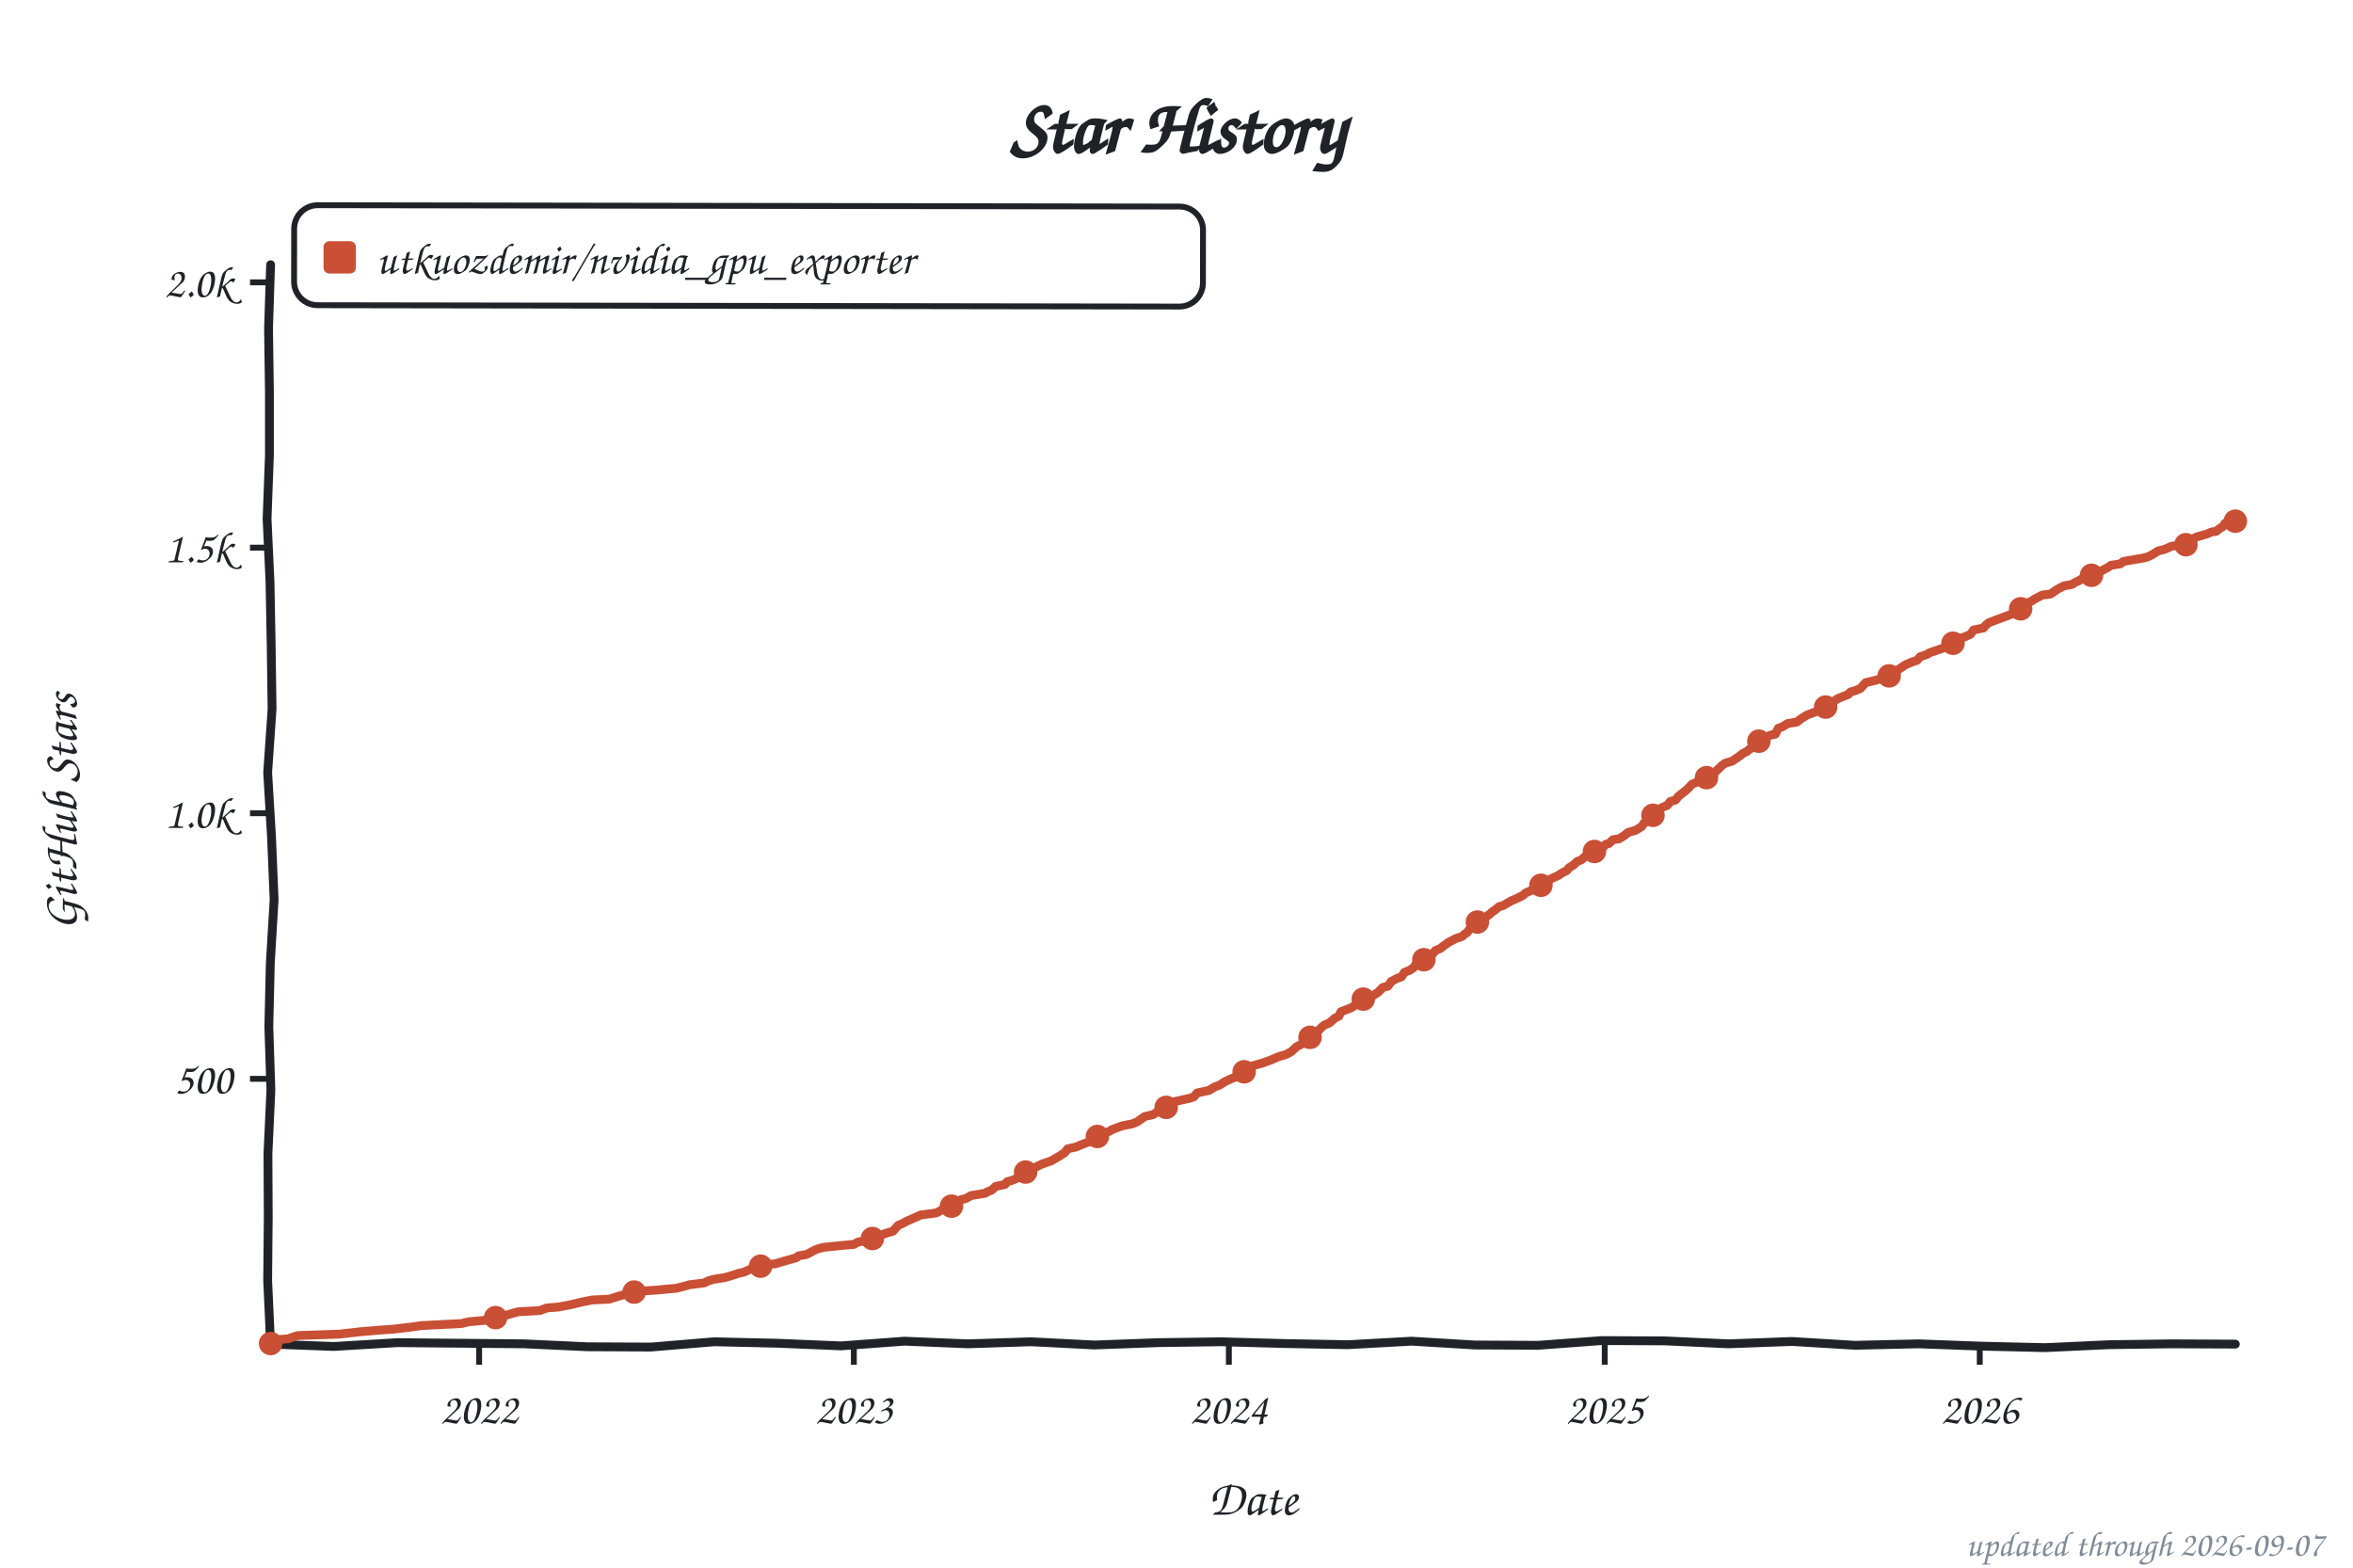
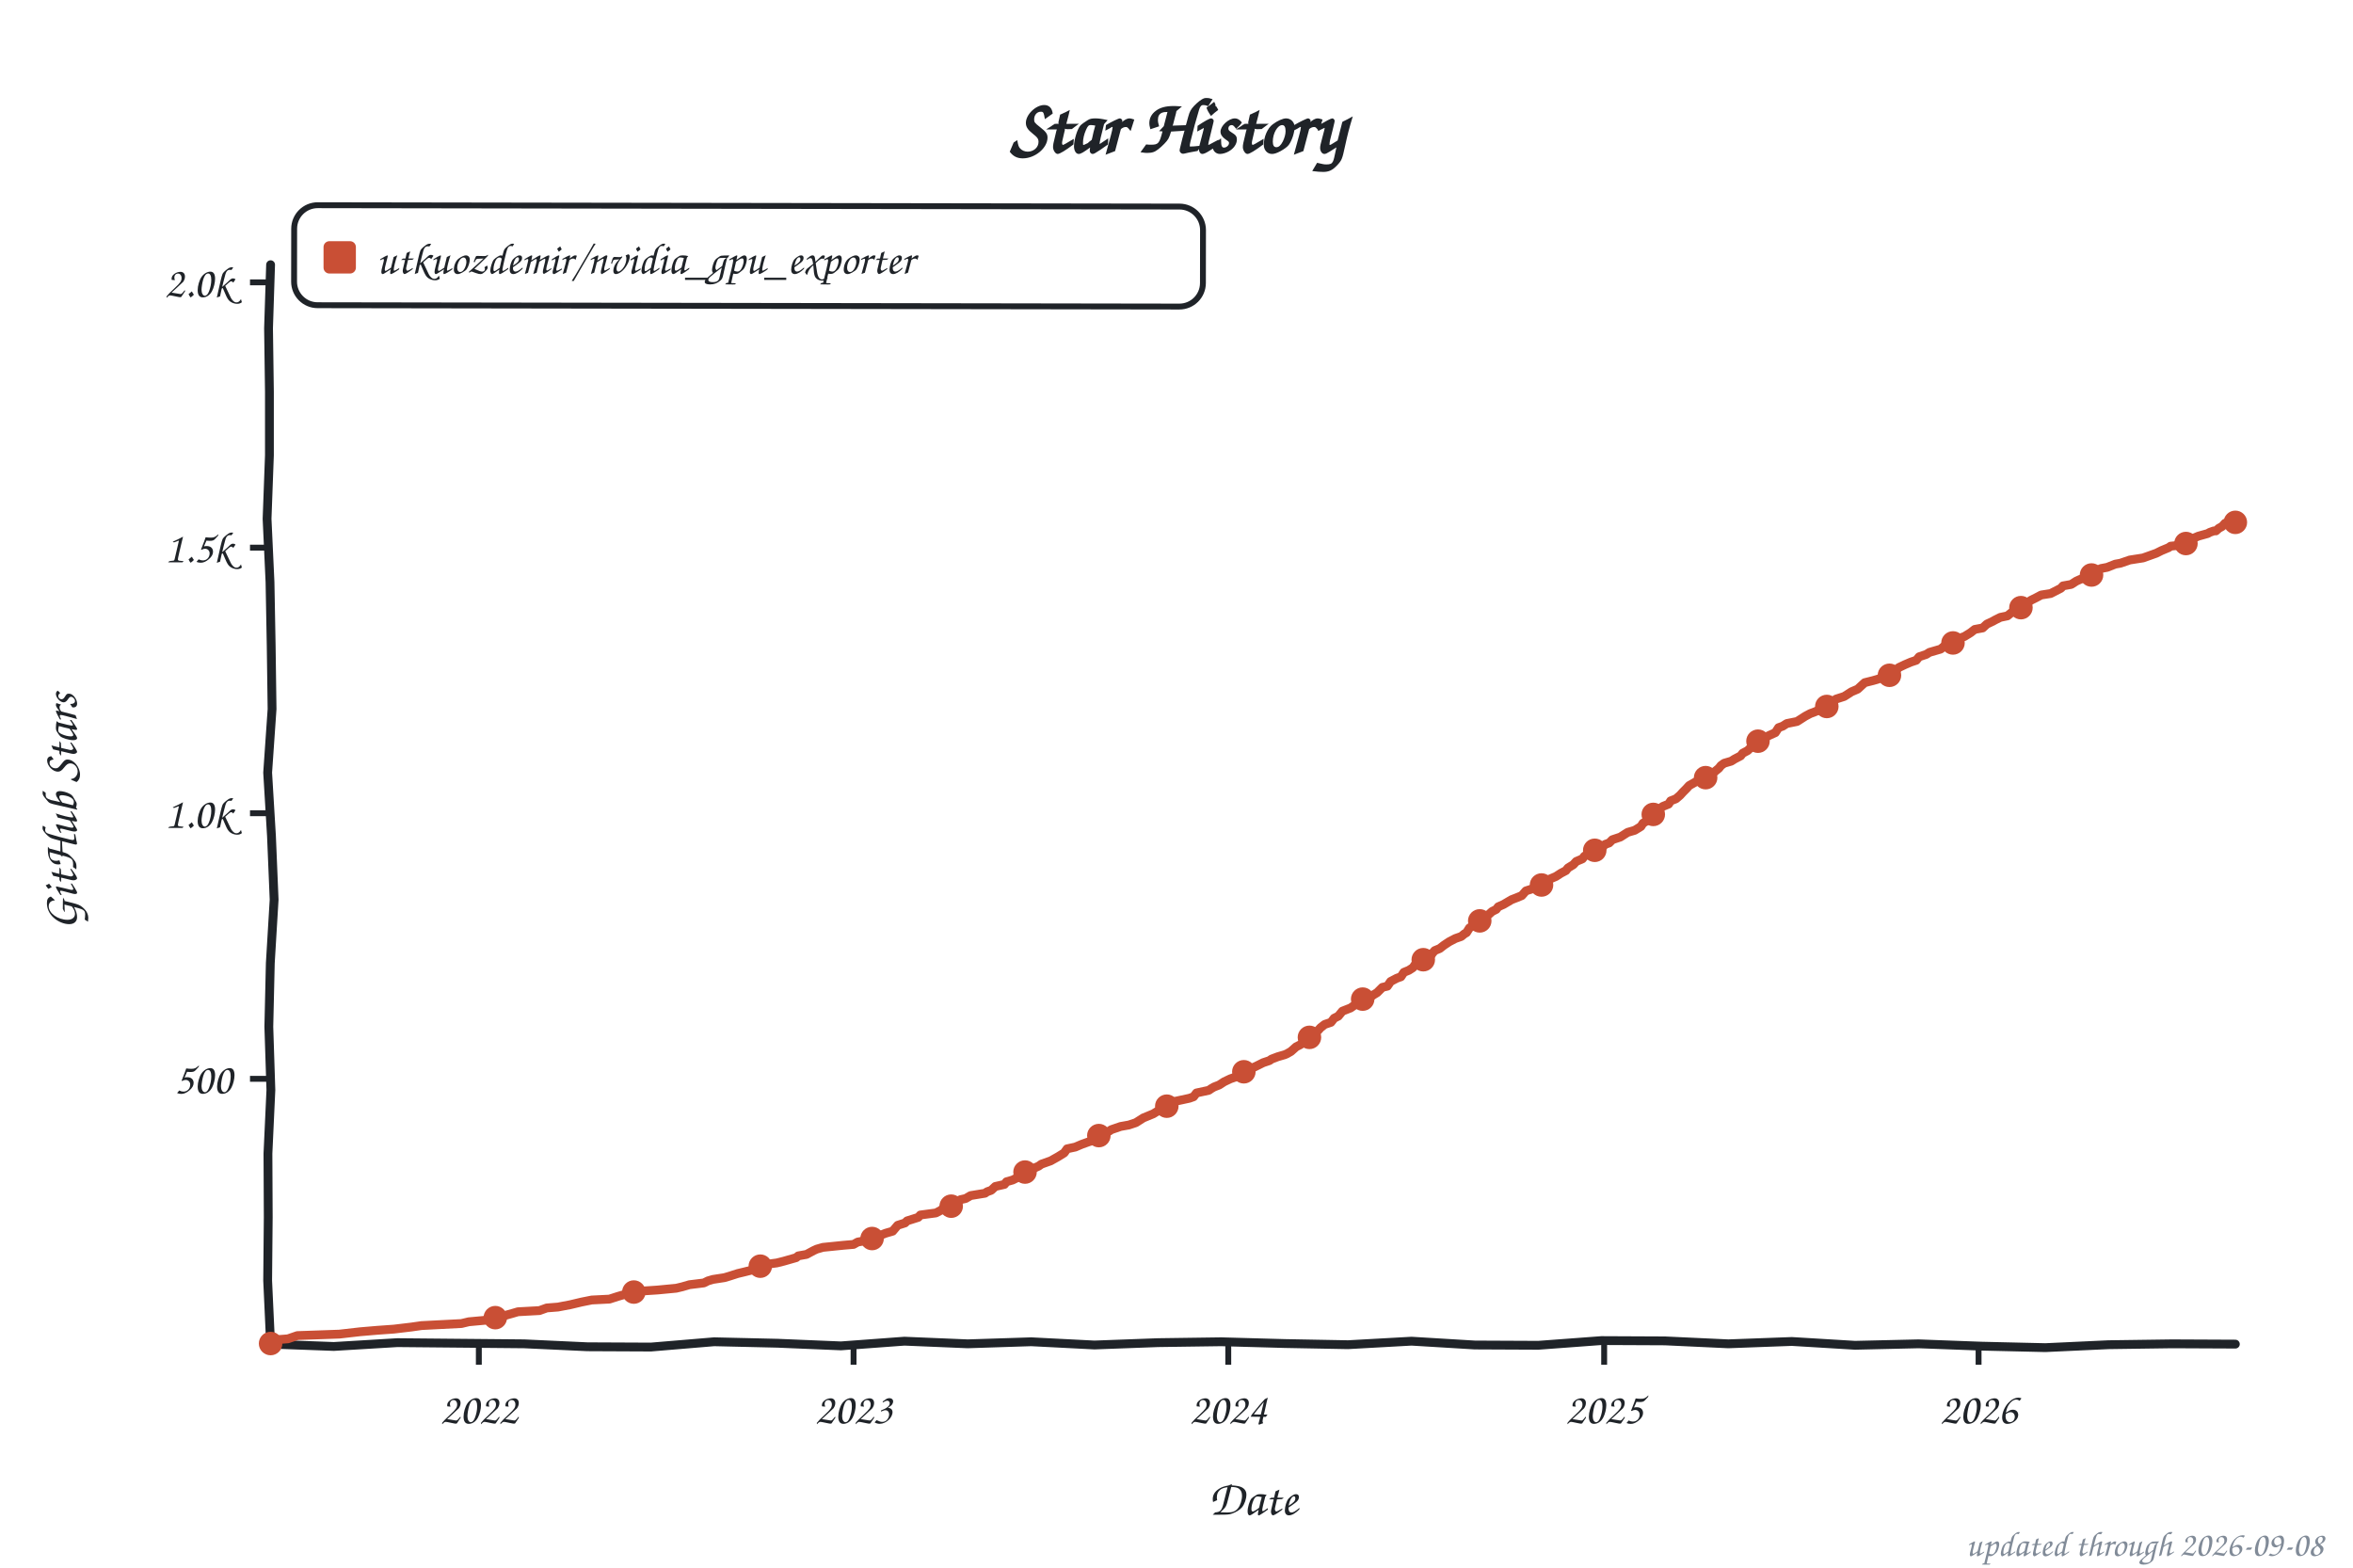
<svg xmlns="http://www.w3.org/2000/svg" width="800" height="533" viewBox="0 0 800 533" role="img" aria-label="Star history of utkuozdemir/nvidia_gpu_exporter">
  <style>text{font-family:"Comic Sans MS","Chalkboard SE","Comic Neue","Marker Felt",cursive}</style>
  <text x="400" y="52" font-size="26" font-weight="bold" text-anchor="middle" fill="#1f2328">Star History</text>
  <rect x="100" y="70" width="309" height="34" rx="8" fill="none" stroke="#1f2328" stroke-width="2" transform="rotate(0.09 254 87)" />
  <rect x="110" y="82" width="11" height="11" rx="2" fill="#c94f35" />
  <text x="128" y="93" font-size="15" fill="#1f2328" textLength="270" lengthAdjust="spacingAndGlyphs">utkuozdemir/nvidia_gpu_exporter</text>
  <line x1="85" y1="366.8" x2="92" y2="366.8" stroke="#1f2328" stroke-width="2" />
  <text x="79" y="371.8" font-size="15" text-anchor="end" fill="#1f2328">500</text>
  <line x1="85" y1="276.5" x2="92" y2="276.5" stroke="#1f2328" stroke-width="2" />
  <text x="79" y="281.5" font-size="15" text-anchor="end" fill="#1f2328">1.0k</text>
  <line x1="85" y1="186.2" x2="92" y2="186.2" stroke="#1f2328" stroke-width="2" />
  <text x="79" y="191.2" font-size="15" text-anchor="end" fill="#1f2328">1.5k</text>
  <line x1="85" y1="96.0" x2="92" y2="96.0" stroke="#1f2328" stroke-width="2" />
  <text x="79" y="101.0" font-size="15" text-anchor="end" fill="#1f2328">2.0k</text>
-   <line x1="162.9" y1="457" x2="162.9" y2="464" stroke="#1f2328" stroke-width="2" />
-   <text x="162.9" y="484" font-size="15" text-anchor="middle" fill="#1f2328">2022</text>
-   <line x1="290.3" y1="457" x2="290.3" y2="464" stroke="#1f2328" stroke-width="2" />
-   <text x="290.3" y="484" font-size="15" text-anchor="middle" fill="#1f2328">2023</text>
-   <line x1="417.8" y1="457" x2="417.8" y2="464" stroke="#1f2328" stroke-width="2" />
-   <text x="417.8" y="484" font-size="15" text-anchor="middle" fill="#1f2328">2024</text>
-   <line x1="545.6" y1="457" x2="545.6" y2="464" stroke="#1f2328" stroke-width="2" />
-   <text x="545.6" y="484" font-size="15" text-anchor="middle" fill="#1f2328">2025</text>
-   <line x1="673.1" y1="457" x2="673.1" y2="464" stroke="#1f2328" stroke-width="2" />
-   <text x="673.1" y="484" font-size="15" text-anchor="middle" fill="#1f2328">2026</text>
+   <line x1="162.8" y1="457" x2="162.8" y2="464" stroke="#1f2328" stroke-width="2" />
+   <text x="162.8" y="484" font-size="15" text-anchor="middle" fill="#1f2328">2022</text>
+   <line x1="290.2" y1="457" x2="290.2" y2="464" stroke="#1f2328" stroke-width="2" />
+   <text x="290.2" y="484" font-size="15" text-anchor="middle" fill="#1f2328">2023</text>
+   <line x1="417.6" y1="457" x2="417.6" y2="464" stroke="#1f2328" stroke-width="2" />
+   <text x="417.6" y="484" font-size="15" text-anchor="middle" fill="#1f2328">2024</text>
+   <line x1="545.4" y1="457" x2="545.4" y2="464" stroke="#1f2328" stroke-width="2" />
+   <text x="545.4" y="484" font-size="15" text-anchor="middle" fill="#1f2328">2025</text>
+   <line x1="672.7" y1="457" x2="672.7" y2="464" stroke="#1f2328" stroke-width="2" />
+   <text x="672.7" y="484" font-size="15" text-anchor="middle" fill="#1f2328">2026</text>
  <text x="426" y="515" font-size="17" text-anchor="middle" fill="#1f2328">Date</text>
  <text x="26" y="276" font-size="17" text-anchor="middle" fill="#1f2328" transform="rotate(-90 26 276)">GitHub Stars</text>
  <path d="M 92.0,90.0 L 91.3,111.6 L 91.6,133.2 L 91.6,154.8 L 90.8,176.4 L 91.8,197.9 L 92.2,219.5 L 92.5,241.1 L 91.0,262.7 L 92.3,284.3 L 93.2,305.9 L 91.9,327.5 L 91.4,349.1 L 92.1,370.6 L 91.1,392.2 L 91.2,413.8 L 91.0,435.4 L 92.0,457.0 L 113.5,457.8 L 135.1,456.5 L 156.6,456.7 L 178.2,456.9 L 199.7,457.9 L 221.3,458.0 L 242.8,456.2 L 264.4,456.7 L 285.9,457.6 L 307.5,456.0 L 329.0,456.9 L 350.6,456.2 L 372.1,457.3 L 393.7,456.5 L 415.2,456.2 L 436.8,456.8 L 458.3,457.2 L 479.9,456.0 L 501.4,457.3 L 523.0,457.4 L 544.5,455.8 L 566.1,455.9 L 587.6,456.9 L 609.2,456.1 L 630.7,457.4 L 652.3,456.9 L 673.8,457.7 L 695.4,458.2 L 716.9,457.2 L 738.5,456.9 L 760.0,457.0" fill="none" stroke="#1f2328" stroke-width="3" stroke-linecap="round" stroke-linejoin="round" />
-   <path d="M 92.0,456.8 L 92.7,455.6 L 97.9,455.2 L 101.1,454.1 L 115.4,453.6 L 122.4,452.8 L 128.3,452.3 L 133.9,451.9 L 139.8,451.2 L 143.3,450.7 L 156.9,450.0 L 159.4,449.4 L 165.0,448.9 L 166.0,448.2 L 170.6,447.6 L 174.4,446.5 L 176.2,446.0 L 183.5,445.6 L 185.9,444.7 L 189.8,444.4 L 194.0,443.6 L 197.8,442.7 L 201.3,442.0 L 207.2,441.7 L 210.0,440.8 L 213.2,439.9 L 216.0,439.1 L 223.6,438.6 L 229.9,438.0 L 232.0,437.5 L 234.5,436.8 L 239.4,436.2 L 240.8,435.5 L 242.5,435.0 L 246.3,434.4 L 248.1,433.9 L 250.9,433.0 L 253.0,432.5 L 255.4,431.4 L 258.9,430.1 L 263.5,429.7 L 266.6,428.8 L 270.8,427.6 L 271.5,427.0 L 274.3,426.5 L 276.7,425.2 L 277.8,424.7 L 279.9,424.1 L 286.8,423.4 L 290.3,423.1 L 291.7,422.3 L 295.6,421.6 L 297.0,420.9 L 299.4,420.0 L 301.2,419.3 L 303.6,418.6 L 305.4,416.6 L 306.8,416.0 L 308.5,415.1 L 310.6,414.2 L 313.0,413.1 L 318.3,412.4 L 320.0,411.5 L 321.1,410.6 L 323.5,410.1 L 324.9,409.0 L 326.7,407.9 L 328.4,407.5 L 330.1,406.5 L 335.0,405.7 L 335.7,405.2 L 337.1,404.7 L 338.5,403.4 L 341.7,402.7 L 342.4,401.8 L 344.5,401.2 L 347.3,399.8 L 348.0,398.7 L 349.7,398.0 L 351.1,397.3 L 354.2,395.8 L 357.4,394.7 L 359.8,393.3 L 361.9,392.0 L 363.0,390.6 L 365.8,390.0 L 367.9,389.1 L 370.3,388.2 L 371.4,387.9 L 372.7,386.6 L 374.5,385.9 L 375.2,385.3 L 377.3,384.6 L 378.0,384.1 L 380.4,383.2 L 381.5,382.8 L 385.0,382.1 L 386.7,381.4 L 387.8,380.6 L 389.2,379.6 L 392.0,379.0 L 394.4,377.4 L 396.5,376.5 L 397.2,375.8 L 398.6,374.7 L 404.5,373.4 L 405.9,372.9 L 407.0,371.6 L 411.2,370.7 L 411.9,370.2 L 412.9,369.6 L 414.7,368.9 L 416.4,367.8 L 418.5,366.8 L 421.3,365.8 L 422.7,364.9 L 425.1,363.5 L 425.8,362.4 L 429.7,361.3 L 430.4,361.0 L 432.1,360.4 L 434.6,359.3 L 437.0,358.6 L 437.7,358.3 L 439.1,357.5 L 440.8,355.9 L 442.2,355.2 L 443.6,354.1 L 445.4,352.7 L 447.1,351.0 L 448.2,350.5 L 449.2,349.4 L 450.3,348.5 L 452.0,347.8 L 453.8,346.2 L 455.2,345.5 L 455.9,344.0 L 459.3,342.7 L 460.4,342.0 L 461.1,341.5 L 462.8,340.4 L 465.6,339.3 L 467.4,338.1 L 468.4,337.5 L 470.2,335.7 L 471.9,335.3 L 473.0,333.7 L 475.1,332.6 L 476.5,332.1 L 477.5,330.6 L 479.3,329.9 L 480.6,329.0 L 481.7,327.4 L 482.4,326.9 L 484.8,326.0 L 486.6,324.9 L 488.0,323.2 L 489.7,322.5 L 490.8,321.6 L 492.5,320.4 L 495.0,319.1 L 497.1,318.4 L 498.1,317.5 L 498.8,317.1 L 499.9,315.5 L 501.3,314.6 L 502.3,313.5 L 504.0,312.8 L 506.5,310.8 L 507.5,309.9 L 508.2,309.5 L 509.6,308.3 L 511.0,307.9 L 513.8,306.3 L 515.2,305.7 L 517.7,304.5 L 518.7,303.6 L 521.2,302.5 L 522.6,301.8 L 524.6,300.5 L 526.4,299.6 L 527.1,298.9 L 529.9,297.6 L 530.9,296.9 L 532.7,296.0 L 533.4,295.1 L 535.1,294.0 L 536.2,292.9 L 537.6,292.4 L 539.0,291.1 L 539.7,290.8 L 540.7,290.0 L 542.5,289.1 L 544.9,288.2 L 545.9,287.1 L 547.0,286.8 L 548.4,285.5 L 550.5,285.2 L 552.2,284.1 L 553.6,283.0 L 556.1,282.3 L 558.2,281.0 L 558.9,279.9 L 560.6,278.8 L 561.7,277.8 L 562.7,276.3 L 563.8,275.4 L 565.2,274.5 L 566.9,273.8 L 567.9,272.5 L 569.7,272.0 L 570.7,270.7 L 572.1,269.6 L 572.8,269.1 L 574.2,267.8 L 575.3,266.6 L 579.1,265.1 L 579.8,264.8 L 580.9,263.7 L 583.0,262.6 L 584.4,261.3 L 585.4,260.3 L 586.5,259.5 L 588.9,258.8 L 589.9,258.1 L 591.0,257.4 L 592.7,256.1 L 594.1,255.4 L 594.8,254.7 L 596.6,253.9 L 598.0,252.0 L 600.1,250.9 L 601.8,250.0 L 603.6,249.6 L 604.6,247.6 L 606.0,247.1 L 607.8,246.0 L 610.9,245.5 L 612.3,244.4 L 614.4,243.1 L 616.8,242.2 L 618.6,241.5 L 620.7,240.4 L 621.7,239.9 L 622.8,239.3 L 623.8,238.2 L 624.9,237.5 L 628.4,236.1 L 629.1,235.3 L 630.8,234.8 L 632.5,234.1 L 634.3,232.1 L 636.0,231.7 L 638.1,231.2 L 639.9,230.5 L 640.6,229.9 L 643.0,229.2 L 644.1,228.7 L 645.5,227.6 L 647.9,226.0 L 650.0,225.1 L 651.8,224.5 L 652.8,223.3 L 655.2,222.5 L 655.9,222.0 L 659.1,220.9 L 660.5,220.4 L 662.6,219.5 L 664.3,218.6 L 665.7,217.3 L 667.8,216.6 L 669.9,215.7 L 671.0,214.2 L 674.4,213.5 L 675.1,212.6 L 676.2,211.7 L 678.6,210.8 L 679.7,210.4 L 682.1,209.5 L 683.5,209.0 L 686.3,207.4 L 687.7,205.9 L 688.8,205.2 L 690.5,204.5 L 691.9,203.6 L 694.4,202.3 L 697.1,202.0 L 699.6,200.3 L 701.7,199.2 L 704.5,198.7 L 705.2,198.2 L 706.9,197.4 L 708.0,196.7 L 710.1,195.8 L 711.5,195.5 L 713.9,194.4 L 716.7,192.9 L 717.7,192.2 L 720.9,191.7 L 721.9,190.9 L 728.9,189.7 L 730.3,189.3 L 731.7,188.6 L 733.8,187.3 L 735.9,186.8 L 738.4,185.7 L 743.2,185.2 L 744.3,184.3 L 745.7,183.2 L 746.7,182.6 L 750.2,181.6 L 751.6,181.0 L 752.3,180.8 L 753.4,180.7 L 754.8,179.6 L 755.8,179.0 L 756.5,177.9 L 757.6,177.8 L 758.6,177.2 L 760.0,177.2" fill="none" stroke="#c94f35" stroke-width="3" stroke-linecap="round" stroke-linejoin="round" />
+   <path d="M 92.0,456.8 L 92.7,455.6 L 97.9,455.2 L 101.1,454.1 L 115.4,453.6 L 122.4,452.8 L 128.3,452.3 L 133.9,451.9 L 139.8,451.2 L 143.3,450.7 L 156.9,450.0 L 159.4,449.4 L 164.9,448.9 L 166.0,448.2 L 170.5,447.6 L 174.4,446.5 L 176.1,446.0 L 183.4,445.6 L 185.9,444.7 L 189.7,444.4 L 193.9,443.6 L 197.7,442.7 L 201.2,442.0 L 207.2,441.7 L 210.0,440.8 L 213.1,439.9 L 215.9,439.1 L 223.6,438.6 L 229.9,438.0 L 232.0,437.5 L 234.4,436.8 L 239.3,436.2 L 240.7,435.5 L 242.4,435.0 L 246.3,434.4 L 248.0,433.9 L 250.8,433.0 L 252.9,432.5 L 258.1,431.2 L 258.8,430.1 L 264.1,429.4 L 266.5,428.8 L 270.7,427.6 L 271.4,427.0 L 274.2,426.5 L 276.6,425.2 L 277.7,424.7 L 279.8,424.1 L 286.7,423.4 L 290.2,423.1 L 291.6,422.3 L 295.5,421.6 L 296.9,420.9 L 299.3,420.0 L 301.1,419.3 L 303.5,418.6 L 305.2,416.6 L 307.7,415.8 L 308.4,415.1 L 312.2,413.9 L 312.9,413.1 L 318.2,412.4 L 319.9,411.5 L 320.9,410.6 L 323.4,410.1 L 324.8,409.0 L 326.5,407.9 L 328.3,407.5 L 330.0,406.5 L 334.9,405.7 L 335.6,405.2 L 337.0,404.7 L 338.4,403.4 L 341.5,402.7 L 342.2,401.8 L 344.3,401.2 L 347.1,399.8 L 348.5,398.5 L 350.6,397.6 L 353.1,396.5 L 354.1,395.8 L 357.2,394.7 L 359.7,393.3 L 361.8,392.0 L 362.8,390.6 L 365.6,390.0 L 367.7,389.1 L 370.2,388.2 L 371.2,387.9 L 372.6,386.6 L 374.3,385.9 L 375.4,385.2 L 377.1,384.6 L 377.8,384.1 L 381.0,383.0 L 383.8,382.5 L 386.2,381.7 L 387.3,381.0 L 388.7,380.1 L 390.4,379.4 L 392.1,378.7 L 394.2,377.4 L 396.3,376.5 L 397.0,375.8 L 398.4,374.7 L 404.4,373.4 L 405.8,372.9 L 406.8,371.6 L 411.0,370.7 L 411.7,370.2 L 412.7,369.6 L 414.5,368.9 L 416.2,367.8 L 418.3,366.8 L 421.5,365.7 L 422.9,364.4 L 425.0,363.5 L 427.7,362.2 L 429.5,361.3 L 431.6,360.6 L 432.3,360.1 L 434.4,359.3 L 436.8,358.6 L 437.5,358.3 L 438.9,357.5 L 440.7,355.9 L 442.1,355.2 L 443.5,354.1 L 445.2,352.7 L 446.9,351.0 L 448.0,350.5 L 449.0,349.4 L 450.4,348.3 L 452.5,347.6 L 453.6,346.2 L 455.0,345.5 L 456.4,343.8 L 459.2,342.7 L 460.6,341.7 L 461.6,341.1 L 462.6,340.4 L 465.4,339.3 L 467.2,338.1 L 468.2,337.5 L 470.0,335.7 L 471.7,335.3 L 472.8,333.7 L 474.9,332.6 L 476.3,332.1 L 477.3,330.6 L 479.0,329.9 L 480.4,329.0 L 481.5,327.4 L 483.2,326.7 L 486.0,325.6 L 487.1,324.0 L 487.8,323.2 L 489.5,322.5 L 490.9,321.4 L 492.7,320.2 L 494.8,319.1 L 496.8,318.4 L 497.9,317.5 L 498.6,317.1 L 499.6,315.5 L 501.0,314.6 L 502.1,313.5 L 503.8,312.8 L 506.3,310.8 L 507.3,309.9 L 508.7,309.2 L 509.4,308.3 L 511.2,307.5 L 513.9,305.9 L 515.7,305.2 L 517.4,304.5 L 518.8,302.9 L 521.3,302.1 L 523.0,301.2 L 524.4,300.5 L 526.2,299.6 L 526.9,298.9 L 529.0,298.0 L 530.7,296.9 L 532.4,296.0 L 533.1,295.1 L 534.9,294.0 L 535.9,292.9 L 538.0,292.0 L 538.7,291.1 L 539.8,290.4 L 541.5,289.9 L 542.9,289.0 L 544.7,288.2 L 545.7,287.1 L 547.1,286.6 L 548.2,285.5 L 550.9,284.6 L 552.3,283.7 L 553.4,283.0 L 555.8,282.3 L 557.9,281.0 L 558.6,279.9 L 560.4,278.8 L 561.4,277.8 L 562.5,276.3 L 564.2,275.1 L 565.3,274.2 L 567.3,273.4 L 568.0,272.3 L 569.8,271.6 L 571.2,270.4 L 572.2,269.3 L 573.3,268.2 L 574.3,267.1 L 577.1,265.5 L 578.9,265.1 L 579.9,264.4 L 581.7,263.1 L 582.7,262.6 L 584.4,261.2 L 585.1,260.3 L 586.2,259.5 L 588.6,258.8 L 589.7,258.1 L 591.8,257.0 L 592.5,256.1 L 594.2,255.2 L 594.9,254.5 L 597.0,253.2 L 598.1,251.8 L 600.2,250.7 L 601.6,250.0 L 603.6,249.1 L 604.7,247.4 L 606.1,246.9 L 607.5,246.0 L 611.0,245.3 L 613.8,243.5 L 615.5,242.6 L 616.6,242.2 L 618.3,241.5 L 620.4,240.4 L 621.4,239.9 L 622.5,239.3 L 624.2,237.7 L 627.0,236.8 L 628.1,236.1 L 629.5,235.2 L 631.6,234.3 L 633.0,233.0 L 634.0,232.1 L 636.8,231.4 L 638.2,231.0 L 639.6,230.5 L 642.0,229.8 L 643.1,229.0 L 644.8,227.8 L 645.5,227.0 L 647.6,226.0 L 649.7,225.1 L 651.5,224.5 L 652.5,223.3 L 654.9,222.5 L 656.0,221.8 L 659.8,220.7 L 660.9,219.8 L 663.0,218.9 L 664.7,218.4 L 665.4,217.3 L 667.9,216.4 L 670.0,215.1 L 671.4,214.0 L 674.1,213.5 L 675.5,212.2 L 677.6,211.2 L 678.3,210.8 L 680.1,209.9 L 682.5,209.4 L 684.6,207.7 L 686.0,207.4 L 688.1,205.7 L 689.2,205.0 L 690.5,204.1 L 692.3,203.2 L 694.0,202.3 L 697.2,201.8 L 700.7,200.0 L 701.4,199.2 L 704.2,198.7 L 705.9,197.6 L 707.0,197.1 L 708.7,196.4 L 709.7,195.8 L 711.8,194.6 L 714.3,193.3 L 716.4,192.9 L 719.2,191.8 L 720.9,191.5 L 724.1,190.4 L 728.6,189.7 L 730.3,189.1 L 733.1,188.1 L 734.9,187.2 L 737.3,186.2 L 738.0,185.7 L 742.9,185.2 L 743.9,184.3 L 745.3,183.2 L 747.4,182.3 L 750.6,181.4 L 751.3,181.0 L 752.7,180.5 L 753.4,180.5 L 754.4,179.6 L 755.5,179.0 L 756.5,177.9 L 757.6,177.6 L 758.6,177.2 L 760.0,177.6" fill="none" stroke="#c94f35" stroke-width="3" stroke-linecap="round" stroke-linejoin="round" />
  <circle cx="92.0" cy="456.8" r="4" fill="#c94f35" />
-   <circle cx="168.5" cy="448.0" r="4" fill="#c94f35" />
-   <circle cx="215.6" cy="439.3" r="4" fill="#c94f35" />
-   <circle cx="258.6" cy="430.5" r="4" fill="#c94f35" />
-   <circle cx="296.6" cy="421.1" r="4" fill="#c94f35" />
-   <circle cx="323.5" cy="410.1" r="4" fill="#c94f35" />
-   <circle cx="348.7" cy="398.5" r="4" fill="#c94f35" />
-   <circle cx="373.1" cy="386.4" r="4" fill="#c94f35" />
-   <circle cx="396.5" cy="376.5" r="4" fill="#c94f35" />
-   <circle cx="423.0" cy="364.4" r="4" fill="#c94f35" />
-   <circle cx="445.4" cy="352.7" r="4" fill="#c94f35" />
-   <circle cx="463.5" cy="339.7" r="4" fill="#c94f35" />
-   <circle cx="484.1" cy="326.3" r="4" fill="#c94f35" />
-   <circle cx="502.3" cy="313.5" r="4" fill="#c94f35" />
-   <circle cx="523.9" cy="301.0" r="4" fill="#c94f35" />
-   <circle cx="542.1" cy="289.5" r="4" fill="#c94f35" />
-   <circle cx="562.0" cy="277.2" r="4" fill="#c94f35" />
-   <circle cx="580.2" cy="264.4" r="4" fill="#c94f35" />
-   <circle cx="598.0" cy="252.0" r="4" fill="#c94f35" />
-   <circle cx="620.7" cy="240.4" r="4" fill="#c94f35" />
-   <circle cx="642.3" cy="229.8" r="4" fill="#c94f35" />
-   <circle cx="664.0" cy="218.7" r="4" fill="#c94f35" />
-   <circle cx="687.0" cy="207.0" r="4" fill="#c94f35" />
-   <circle cx="711.1" cy="195.6" r="4" fill="#c94f35" />
-   <circle cx="743.2" cy="185.2" r="4" fill="#c94f35" />
-   <circle cx="760.0" cy="177.2" r="4" fill="#c94f35" />
-   <text x="790" y="529" font-size="12" text-anchor="end" fill="#818b98">updated through 2026-09-07</text>
+   <circle cx="168.4" cy="448.0" r="4" fill="#c94f35" />
+   <circle cx="215.5" cy="439.3" r="4" fill="#c94f35" />
+   <circle cx="258.5" cy="430.5" r="4" fill="#c94f35" />
+   <circle cx="296.5" cy="421.1" r="4" fill="#c94f35" />
+   <circle cx="323.4" cy="410.1" r="4" fill="#c94f35" />
+   <circle cx="348.5" cy="398.5" r="4" fill="#c94f35" />
+   <circle cx="373.6" cy="386.1" r="4" fill="#c94f35" />
+   <circle cx="396.7" cy="376.1" r="4" fill="#c94f35" />
+   <circle cx="422.9" cy="364.4" r="4" fill="#c94f35" />
+   <circle cx="445.2" cy="352.7" r="4" fill="#c94f35" />
+   <circle cx="463.3" cy="339.7" r="4" fill="#c94f35" />
+   <circle cx="483.9" cy="326.3" r="4" fill="#c94f35" />
+   <circle cx="503.1" cy="313.1" r="4" fill="#c94f35" />
+   <circle cx="524.1" cy="300.9" r="4" fill="#c94f35" />
+   <circle cx="542.2" cy="289.1" r="4" fill="#c94f35" />
+   <circle cx="562.1" cy="276.9" r="4" fill="#c94f35" />
+   <circle cx="579.9" cy="264.4" r="4" fill="#c94f35" />
+   <circle cx="597.7" cy="252.0" r="4" fill="#c94f35" />
+   <circle cx="621.1" cy="240.2" r="4" fill="#c94f35" />
+   <circle cx="642.4" cy="229.6" r="4" fill="#c94f35" />
+   <circle cx="664.0" cy="218.6" r="4" fill="#c94f35" />
+   <circle cx="687.1" cy="206.6" r="4" fill="#c94f35" />
+   <circle cx="711.1" cy="195.5" r="4" fill="#c94f35" />
+   <circle cx="743.2" cy="184.8" r="4" fill="#c94f35" />
+   <circle cx="760.0" cy="177.6" r="4" fill="#c94f35" />
+   <text x="790" y="529" font-size="12" text-anchor="end" fill="#818b98">updated through 2026-09-08</text>
</svg>
